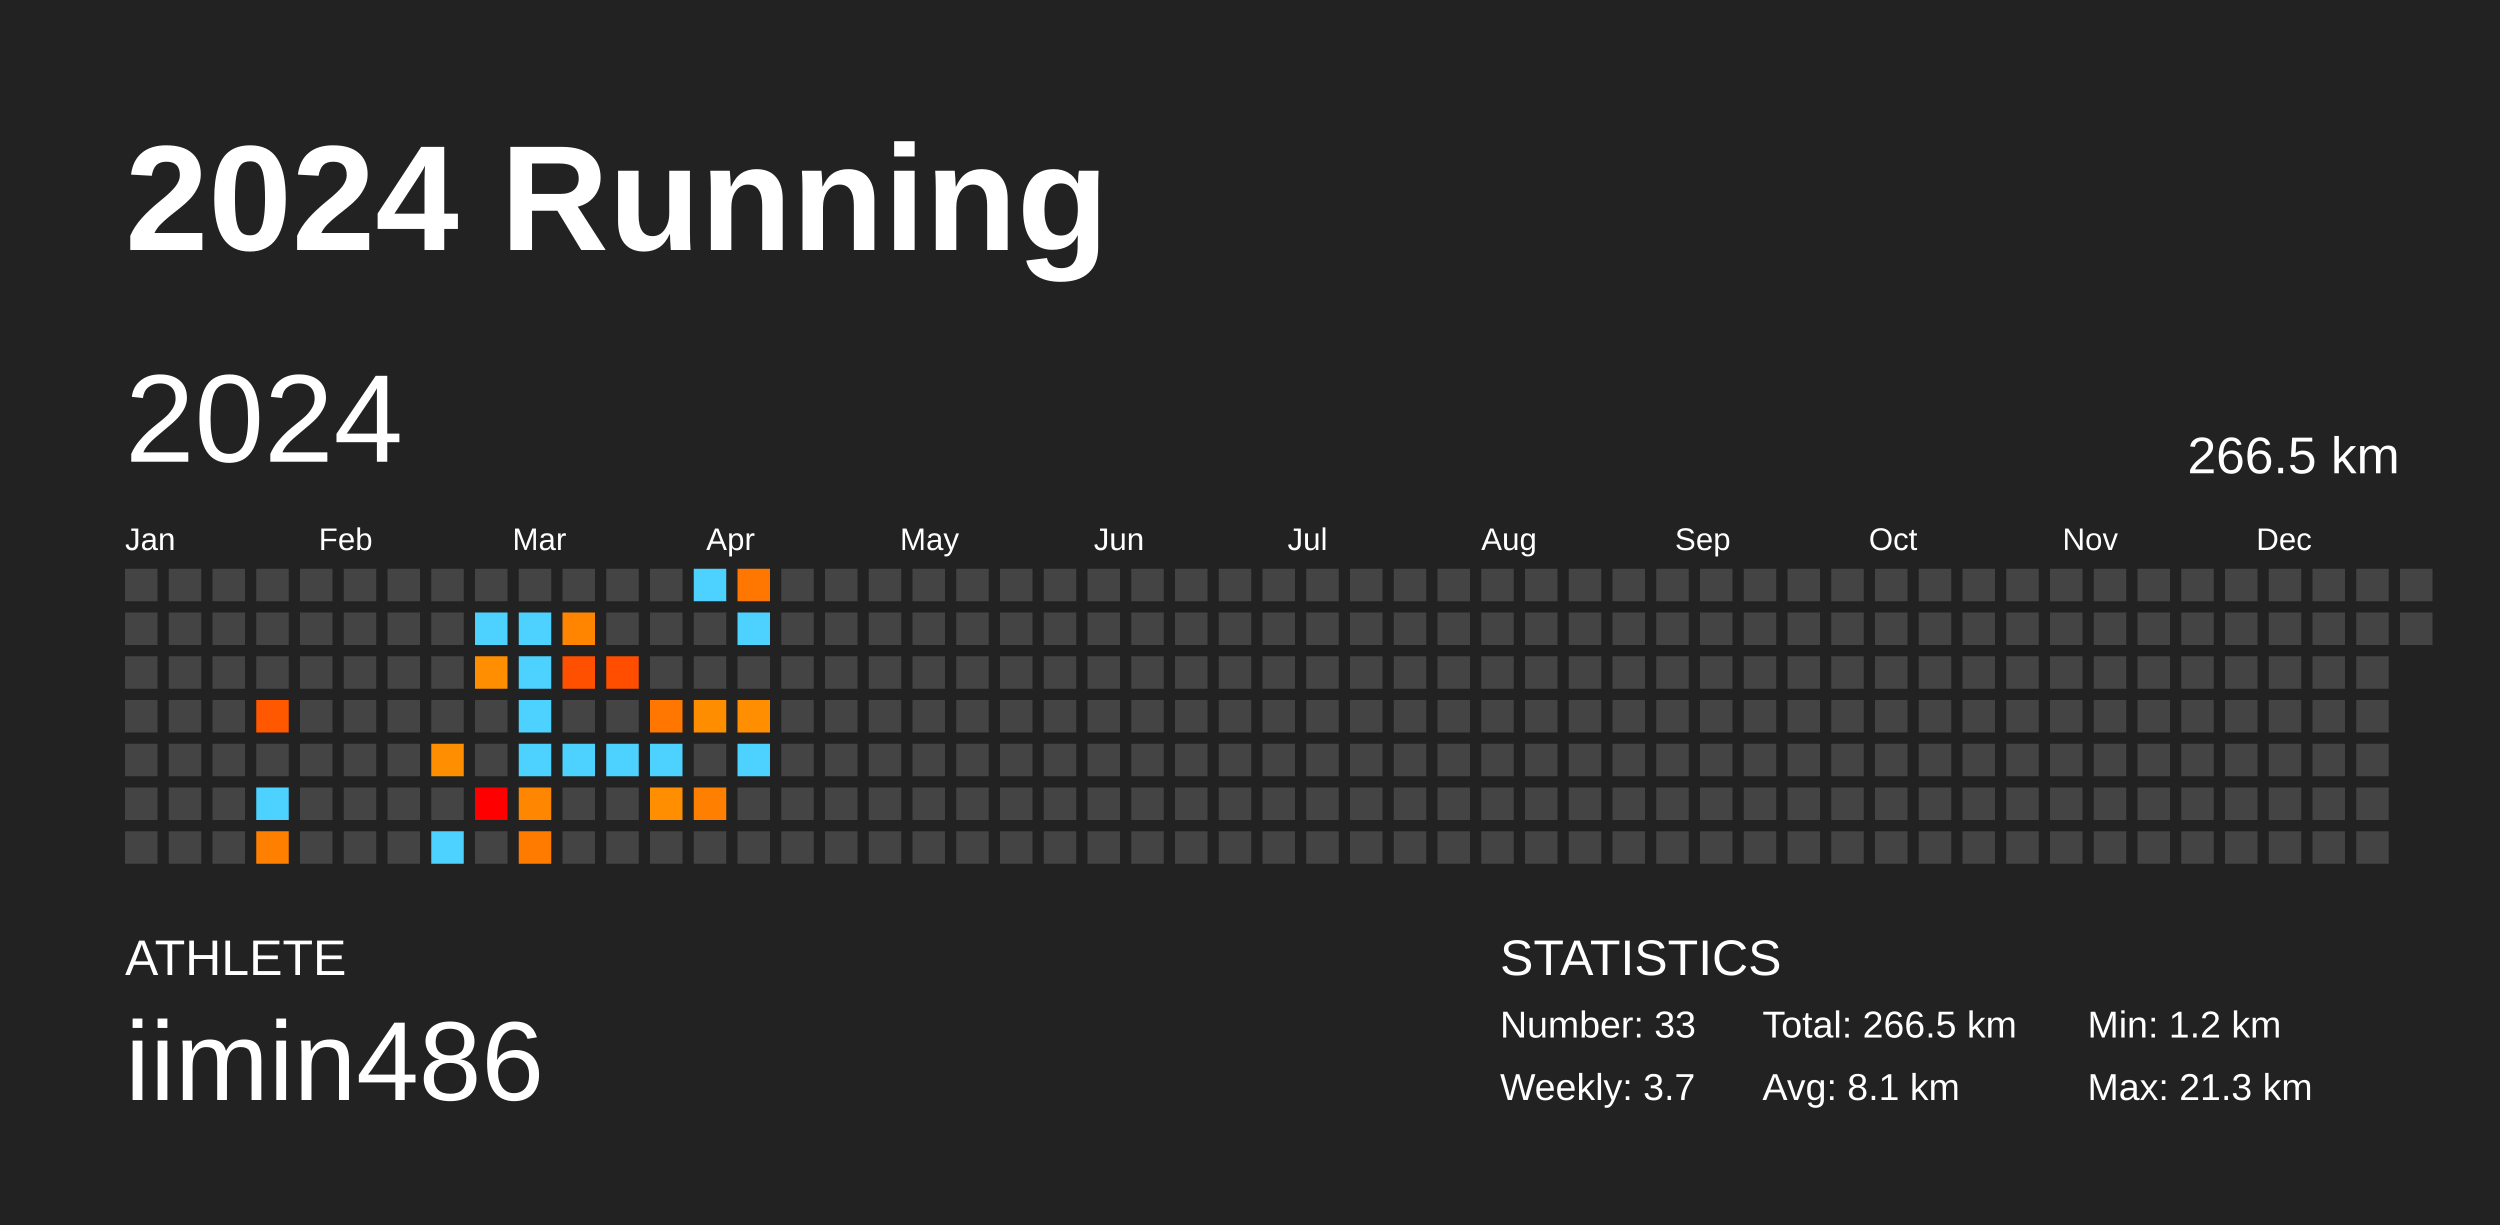
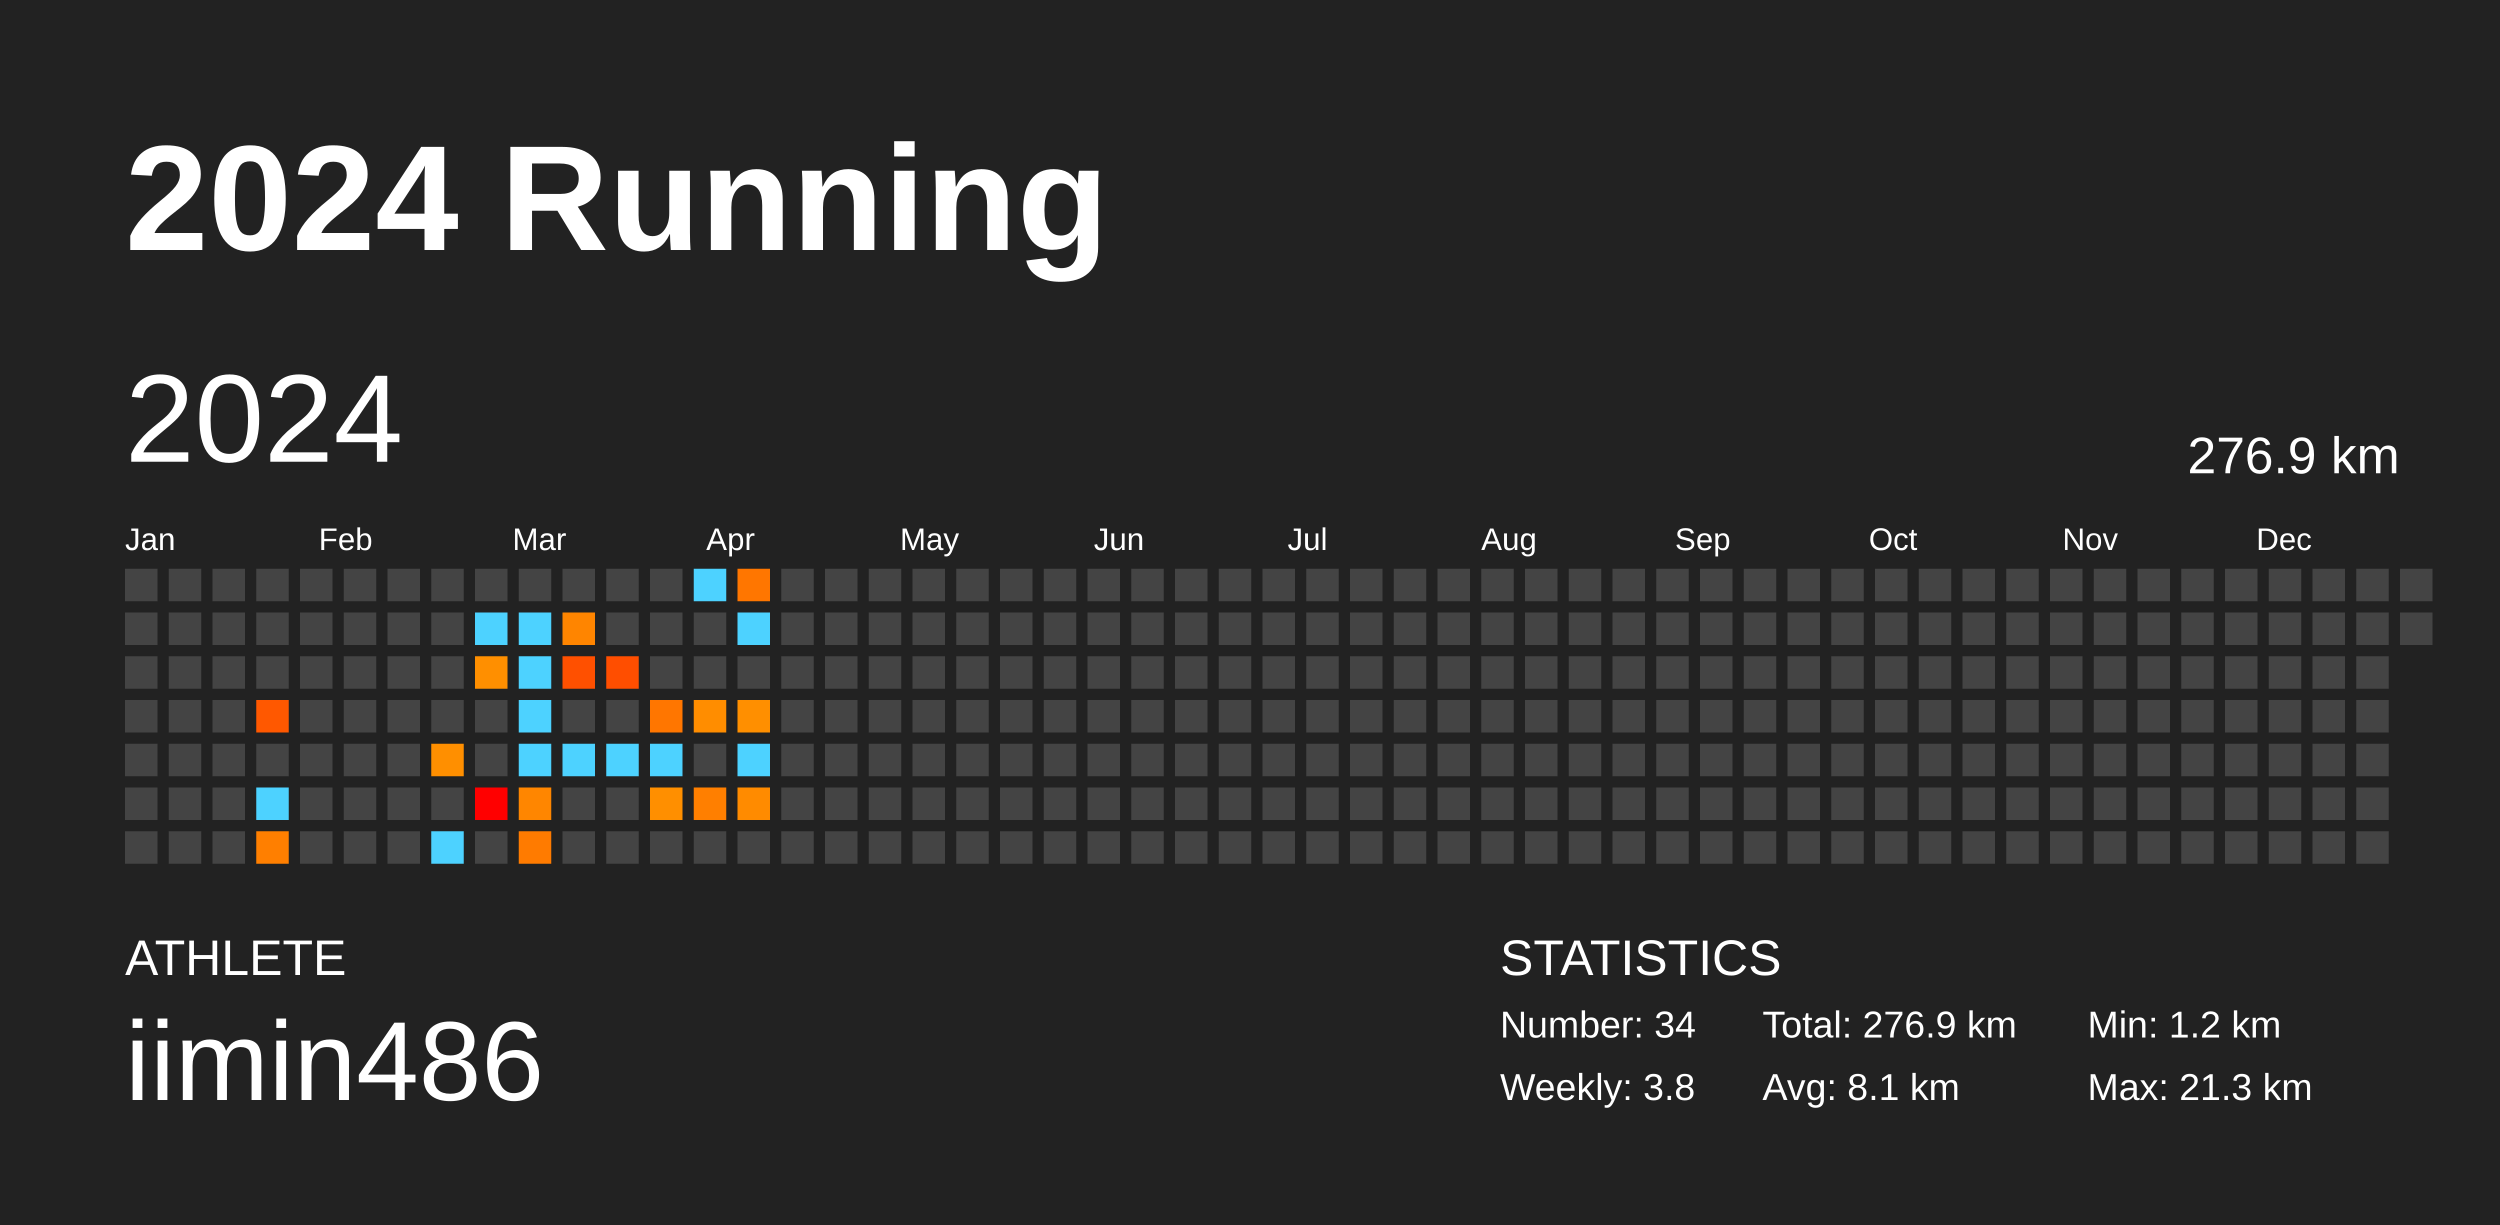
<svg xmlns="http://www.w3.org/2000/svg" baseProfile="full" height="98mm" version="1.1" viewBox="0,0,200,98" width="200mm">
  <defs />
  <rect fill="#222222" height="98" width="200" x="0" y="0" />
  <text fill="#FFFFFF" style="font-size:12px; font-family:Arial; font-weight:bold;" x="10" y="20">2024 Running</text>
  <text fill="#FFFFFF" style="font-size:4px; font-family:Arial" x="10" y="78">ATHLETE</text>
  <text fill="#FFFFFF" style="font-size:9px; font-family:Arial" x="10" y="88">iimin486</text>
  <text fill="#FFFFFF" style="font-size:4px; font-family:Arial" x="120" y="78">STATISTICS</text>
-   <text fill="#FFFFFF" style="font-size:3px; font-family:Arial" x="120" y="83">Number: 33</text>
-   <text fill="#FFFFFF" style="font-size:3px; font-family:Arial" x="120" y="88">Weekly: 3.7</text>
-   <text fill="#FFFFFF" style="font-size:3px; font-family:Arial" x="141" y="83">Total: 266.5 km</text>
+   <text fill="#FFFFFF" style="font-size:3px; font-family:Arial" x="120" y="83">Number: 34</text>
+   <text fill="#FFFFFF" style="font-size:3px; font-family:Arial" x="120" y="88">Weekly: 3.8</text>
+   <text fill="#FFFFFF" style="font-size:3px; font-family:Arial" x="141" y="83">Total: 276.9 km</text>
  <text fill="#FFFFFF" style="font-size:3px; font-family:Arial" x="141" y="88">Avg: 8.1 km</text>
  <text fill="#FFFFFF" style="font-size:3px; font-family:Arial" x="167" y="83">Min: 1.2 km</text>
  <text fill="#FFFFFF" style="font-size:3px; font-family:Arial" x="167" y="88">Max: 21.3 km</text>
  <text dominant-baseline="hanging" fill="#FFFFFF" style="font-size:10.0px; font-family:Arial;" x="10" y="30">2024</text>
-   <text dominant-baseline="hanging" fill="#FFFFFF" style="font-size:4.125px; font-family:Arial;" x="175" y="35">266.5 km</text>
+   <text dominant-baseline="hanging" fill="#FFFFFF" style="font-size:4.125px; font-family:Arial;" x="175" y="35">276.9 km</text>
  <text fill="#FFFFFF" style="font-size:2.5px; font-family:Arial" x="10.0" y="44">Jan</text>
  <text fill="#FFFFFF" style="font-size:2.5px; font-family:Arial" x="25.5" y="44">Feb</text>
  <text fill="#FFFFFF" style="font-size:2.5px; font-family:Arial" x="41.0" y="44">Mar</text>
  <text fill="#FFFFFF" style="font-size:2.5px; font-family:Arial" x="56.5" y="44">Apr</text>
  <text fill="#FFFFFF" style="font-size:2.5px; font-family:Arial" x="72.0" y="44">May</text>
  <text fill="#FFFFFF" style="font-size:2.5px; font-family:Arial" x="87.5" y="44">Jun</text>
  <text fill="#FFFFFF" style="font-size:2.5px; font-family:Arial" x="103.0" y="44">Jul</text>
  <text fill="#FFFFFF" style="font-size:2.5px; font-family:Arial" x="118.5" y="44">Aug</text>
  <text fill="#FFFFFF" style="font-size:2.5px; font-family:Arial" x="134.0" y="44">Sep</text>
  <text fill="#FFFFFF" style="font-size:2.5px; font-family:Arial" x="149.5" y="44">Oct</text>
  <text fill="#FFFFFF" style="font-size:2.5px; font-family:Arial" x="165.0" y="44">Nov</text>
  <text fill="#FFFFFF" style="font-size:2.5px; font-family:Arial" x="180.5" y="44">Dec</text>
  <rect fill="#444444" height="2.6" width="2.6" x="10.0" y="45.5" />
  <rect fill="#444444" height="2.6" width="2.6" x="10.0" y="49.0" />
  <rect fill="#444444" height="2.6" width="2.6" x="10.0" y="52.5" />
  <rect fill="#444444" height="2.6" width="2.6" x="10.0" y="56.0" />
  <rect fill="#444444" height="2.6" width="2.6" x="10.0" y="59.5" />
  <rect fill="#444444" height="2.6" width="2.6" x="10.0" y="63.0" />
  <rect fill="#444444" height="2.6" width="2.6" x="10.0" y="66.5" />
  <rect fill="#444444" height="2.6" width="2.6" x="13.5" y="45.5" />
  <rect fill="#444444" height="2.6" width="2.6" x="13.5" y="49.0" />
  <rect fill="#444444" height="2.6" width="2.6" x="13.5" y="52.5" />
  <rect fill="#444444" height="2.6" width="2.6" x="13.5" y="56.0" />
  <rect fill="#444444" height="2.6" width="2.6" x="13.5" y="59.5" />
  <rect fill="#444444" height="2.6" width="2.6" x="13.5" y="63.0" />
  <rect fill="#444444" height="2.6" width="2.6" x="13.5" y="66.5" />
  <rect fill="#444444" height="2.6" width="2.6" x="17.0" y="45.5" />
  <rect fill="#444444" height="2.6" width="2.6" x="17.0" y="49.0" />
  <rect fill="#444444" height="2.6" width="2.6" x="17.0" y="52.5" />
  <rect fill="#444444" height="2.6" width="2.6" x="17.0" y="56.0" />
  <rect fill="#444444" height="2.6" width="2.6" x="17.0" y="59.5" />
  <rect fill="#444444" height="2.6" width="2.6" x="17.0" y="63.0" />
  <rect fill="#444444" height="2.6" width="2.6" x="17.0" y="66.5" />
  <rect fill="#444444" height="2.6" width="2.6" x="20.5" y="45.5" />
  <rect fill="#444444" height="2.6" width="2.6" x="20.5" y="49.0" />
  <rect fill="#444444" height="2.6" width="2.6" x="20.5" y="52.5" />
  <rect fill="#ff5800" height="2.6" width="2.6" x="20.5" y="56.0" />
  <rect fill="#444444" height="2.6" width="2.6" x="20.5" y="59.5" />
  <rect fill="#4dd2ff" height="2.6" width="2.6" x="20.5" y="63.0" />
  <rect fill="#ff7f00" height="2.6" width="2.6" x="20.5" y="66.5" />
  <rect fill="#444444" height="2.6" width="2.6" x="24.0" y="45.5" />
  <rect fill="#444444" height="2.6" width="2.6" x="24.0" y="49.0" />
  <rect fill="#444444" height="2.6" width="2.6" x="24.0" y="52.5" />
  <rect fill="#444444" height="2.6" width="2.6" x="24.0" y="56.0" />
  <rect fill="#444444" height="2.6" width="2.6" x="24.0" y="59.5" />
  <rect fill="#444444" height="2.6" width="2.6" x="24.0" y="63.0" />
  <rect fill="#444444" height="2.6" width="2.6" x="24.0" y="66.5" />
  <rect fill="#444444" height="2.6" width="2.6" x="27.5" y="45.5" />
  <rect fill="#444444" height="2.6" width="2.6" x="27.5" y="49.0" />
  <rect fill="#444444" height="2.6" width="2.6" x="27.5" y="52.5" />
  <rect fill="#444444" height="2.6" width="2.6" x="27.5" y="56.0" />
  <rect fill="#444444" height="2.6" width="2.6" x="27.5" y="59.5" />
  <rect fill="#444444" height="2.6" width="2.6" x="27.5" y="63.0" />
  <rect fill="#444444" height="2.6" width="2.6" x="27.5" y="66.5" />
  <rect fill="#444444" height="2.6" width="2.6" x="31.0" y="45.5" />
  <rect fill="#444444" height="2.6" width="2.6" x="31.0" y="49.0" />
  <rect fill="#444444" height="2.6" width="2.6" x="31.0" y="52.5" />
  <rect fill="#444444" height="2.6" width="2.6" x="31.0" y="56.0" />
  <rect fill="#444444" height="2.6" width="2.6" x="31.0" y="59.5" />
  <rect fill="#444444" height="2.6" width="2.6" x="31.0" y="63.0" />
  <rect fill="#444444" height="2.6" width="2.6" x="31.0" y="66.5" />
  <rect fill="#444444" height="2.6" width="2.6" x="34.5" y="45.5" />
  <rect fill="#444444" height="2.6" width="2.6" x="34.5" y="49.0" />
  <rect fill="#444444" height="2.6" width="2.6" x="34.5" y="52.5" />
  <rect fill="#444444" height="2.6" width="2.6" x="34.5" y="56.0" />
  <rect fill="#ff8f00" height="2.6" width="2.6" x="34.5" y="59.5" />
  <rect fill="#444444" height="2.6" width="2.6" x="34.5" y="63.0" />
  <rect fill="#4dd2ff" height="2.6" width="2.6" x="34.5" y="66.5" />
  <rect fill="#444444" height="2.6" width="2.6" x="38.0" y="45.5" />
  <rect fill="#4dd2ff" height="2.6" width="2.6" x="38.0" y="49.0" />
  <rect fill="#ff8f00" height="2.6" width="2.6" x="38.0" y="52.5" />
  <rect fill="#444444" height="2.6" width="2.6" x="38.0" y="56.0" />
  <rect fill="#444444" height="2.6" width="2.6" x="38.0" y="59.5" />
  <rect fill="red" height="2.6" width="2.6" x="38.0" y="63.0" />
  <rect fill="#444444" height="2.6" width="2.6" x="38.0" y="66.5" />
  <rect fill="#444444" height="2.6" width="2.6" x="41.5" y="45.5" />
  <rect fill="#4dd2ff" height="2.6" width="2.6" x="41.5" y="49.0" />
  <rect fill="#4dd2ff" height="2.6" width="2.6" x="41.5" y="52.5" />
  <rect fill="#4dd2ff" height="2.6" width="2.6" x="41.5" y="56.0" />
  <rect fill="#4dd2ff" height="2.6" width="2.6" x="41.5" y="59.5" />
  <rect fill="#ff8600" height="2.6" width="2.6" x="41.5" y="63.0" />
  <rect fill="#ff7b00" height="2.6" width="2.6" x="41.5" y="66.5" />
  <rect fill="#444444" height="2.6" width="2.6" x="45.0" y="45.5" />
  <rect fill="#ff8500" height="2.6" width="2.6" x="45.0" y="49.0" />
  <rect fill="#ff5000" height="2.6" width="2.6" x="45.0" y="52.5" />
  <rect fill="#444444" height="2.6" width="2.6" x="45.0" y="56.0" />
  <rect fill="#4dd2ff" height="2.6" width="2.6" x="45.0" y="59.5" />
  <rect fill="#444444" height="2.6" width="2.6" x="45.0" y="63.0" />
  <rect fill="#444444" height="2.6" width="2.6" x="45.0" y="66.5" />
  <rect fill="#444444" height="2.6" width="2.6" x="48.5" y="45.5" />
  <rect fill="#444444" height="2.6" width="2.6" x="48.5" y="49.0" />
  <rect fill="#ff4e00" height="2.6" width="2.6" x="48.5" y="52.5" />
  <rect fill="#444444" height="2.6" width="2.6" x="48.5" y="56.0" />
  <rect fill="#4dd2ff" height="2.6" width="2.6" x="48.5" y="59.5" />
  <rect fill="#444444" height="2.6" width="2.6" x="48.5" y="63.0" />
  <rect fill="#444444" height="2.6" width="2.6" x="48.5" y="66.5" />
  <rect fill="#444444" height="2.6" width="2.6" x="52.0" y="45.5" />
  <rect fill="#444444" height="2.6" width="2.6" x="52.0" y="49.0" />
  <rect fill="#444444" height="2.6" width="2.6" x="52.0" y="52.5" />
  <rect fill="#ff7600" height="2.6" width="2.6" x="52.0" y="56.0" />
  <rect fill="#4dd2ff" height="2.6" width="2.6" x="52.0" y="59.5" />
  <rect fill="#ff8f00" height="2.6" width="2.6" x="52.0" y="63.0" />
  <rect fill="#444444" height="2.6" width="2.6" x="52.0" y="66.5" />
  <rect fill="#4dd2ff" height="2.6" width="2.6" x="55.5" y="45.5" />
  <rect fill="#444444" height="2.6" width="2.6" x="55.5" y="49.0" />
  <rect fill="#444444" height="2.6" width="2.6" x="55.5" y="52.5" />
  <rect fill="#ff8d00" height="2.6" width="2.6" x="55.5" y="56.0" />
  <rect fill="#444444" height="2.6" width="2.6" x="55.5" y="59.5" />
  <rect fill="#ff7f00" height="2.6" width="2.6" x="55.5" y="63.0" />
  <rect fill="#444444" height="2.6" width="2.6" x="55.5" y="66.5" />
  <rect fill="#ff7600" height="2.6" width="2.6" x="59.0" y="45.5" />
  <rect fill="#4dd2ff" height="2.6" width="2.6" x="59.0" y="49.0" />
  <rect fill="#444444" height="2.6" width="2.6" x="59.0" y="52.5" />
  <rect fill="#ff8f00" height="2.6" width="2.6" x="59.0" y="56.0" />
  <rect fill="#4dd2ff" height="2.6" width="2.6" x="59.0" y="59.5" />
-   <rect fill="#444444" height="2.6" width="2.6" x="59.0" y="63.0" />
+   <rect fill="#ff8b00" height="2.6" width="2.6" x="59.0" y="63.0" />
  <rect fill="#444444" height="2.6" width="2.6" x="59.0" y="66.5" />
  <rect fill="#444444" height="2.6" width="2.6" x="62.5" y="45.5" />
  <rect fill="#444444" height="2.6" width="2.6" x="62.5" y="49.0" />
  <rect fill="#444444" height="2.6" width="2.6" x="62.5" y="52.5" />
  <rect fill="#444444" height="2.6" width="2.6" x="62.5" y="56.0" />
  <rect fill="#444444" height="2.6" width="2.6" x="62.5" y="59.5" />
  <rect fill="#444444" height="2.6" width="2.6" x="62.5" y="63.0" />
  <rect fill="#444444" height="2.6" width="2.6" x="62.5" y="66.5" />
  <rect fill="#444444" height="2.6" width="2.6" x="66.0" y="45.5" />
  <rect fill="#444444" height="2.6" width="2.6" x="66.0" y="49.0" />
  <rect fill="#444444" height="2.6" width="2.6" x="66.0" y="52.5" />
  <rect fill="#444444" height="2.6" width="2.6" x="66.0" y="56.0" />
  <rect fill="#444444" height="2.6" width="2.6" x="66.0" y="59.5" />
  <rect fill="#444444" height="2.6" width="2.6" x="66.0" y="63.0" />
  <rect fill="#444444" height="2.6" width="2.6" x="66.0" y="66.5" />
  <rect fill="#444444" height="2.6" width="2.6" x="69.5" y="45.5" />
  <rect fill="#444444" height="2.6" width="2.6" x="69.5" y="49.0" />
  <rect fill="#444444" height="2.6" width="2.6" x="69.5" y="52.5" />
  <rect fill="#444444" height="2.6" width="2.6" x="69.5" y="56.0" />
  <rect fill="#444444" height="2.6" width="2.6" x="69.5" y="59.5" />
  <rect fill="#444444" height="2.6" width="2.6" x="69.5" y="63.0" />
  <rect fill="#444444" height="2.6" width="2.6" x="69.5" y="66.5" />
  <rect fill="#444444" height="2.6" width="2.6" x="73.0" y="45.5" />
  <rect fill="#444444" height="2.6" width="2.6" x="73.0" y="49.0" />
  <rect fill="#444444" height="2.6" width="2.6" x="73.0" y="52.5" />
  <rect fill="#444444" height="2.6" width="2.6" x="73.0" y="56.0" />
  <rect fill="#444444" height="2.6" width="2.6" x="73.0" y="59.5" />
  <rect fill="#444444" height="2.6" width="2.6" x="73.0" y="63.0" />
  <rect fill="#444444" height="2.6" width="2.6" x="73.0" y="66.5" />
  <rect fill="#444444" height="2.6" width="2.6" x="76.5" y="45.5" />
  <rect fill="#444444" height="2.6" width="2.6" x="76.5" y="49.0" />
  <rect fill="#444444" height="2.6" width="2.6" x="76.5" y="52.5" />
  <rect fill="#444444" height="2.6" width="2.6" x="76.5" y="56.0" />
  <rect fill="#444444" height="2.6" width="2.6" x="76.5" y="59.5" />
  <rect fill="#444444" height="2.6" width="2.6" x="76.5" y="63.0" />
  <rect fill="#444444" height="2.6" width="2.6" x="76.5" y="66.5" />
  <rect fill="#444444" height="2.6" width="2.6" x="80.0" y="45.5" />
  <rect fill="#444444" height="2.6" width="2.6" x="80.0" y="49.0" />
  <rect fill="#444444" height="2.6" width="2.6" x="80.0" y="52.5" />
  <rect fill="#444444" height="2.6" width="2.6" x="80.0" y="56.0" />
  <rect fill="#444444" height="2.6" width="2.6" x="80.0" y="59.5" />
  <rect fill="#444444" height="2.6" width="2.6" x="80.0" y="63.0" />
  <rect fill="#444444" height="2.6" width="2.6" x="80.0" y="66.5" />
  <rect fill="#444444" height="2.6" width="2.6" x="83.5" y="45.5" />
  <rect fill="#444444" height="2.6" width="2.6" x="83.5" y="49.0" />
  <rect fill="#444444" height="2.6" width="2.6" x="83.5" y="52.5" />
  <rect fill="#444444" height="2.6" width="2.6" x="83.5" y="56.0" />
  <rect fill="#444444" height="2.6" width="2.6" x="83.5" y="59.5" />
  <rect fill="#444444" height="2.6" width="2.6" x="83.5" y="63.0" />
  <rect fill="#444444" height="2.6" width="2.6" x="83.5" y="66.5" />
  <rect fill="#444444" height="2.6" width="2.6" x="87.0" y="45.5" />
  <rect fill="#444444" height="2.6" width="2.6" x="87.0" y="49.0" />
  <rect fill="#444444" height="2.6" width="2.6" x="87.0" y="52.5" />
  <rect fill="#444444" height="2.6" width="2.6" x="87.0" y="56.0" />
  <rect fill="#444444" height="2.6" width="2.6" x="87.0" y="59.5" />
  <rect fill="#444444" height="2.6" width="2.6" x="87.0" y="63.0" />
  <rect fill="#444444" height="2.6" width="2.6" x="87.0" y="66.5" />
  <rect fill="#444444" height="2.6" width="2.6" x="90.5" y="45.5" />
  <rect fill="#444444" height="2.6" width="2.6" x="90.5" y="49.0" />
  <rect fill="#444444" height="2.6" width="2.6" x="90.5" y="52.5" />
  <rect fill="#444444" height="2.6" width="2.6" x="90.5" y="56.0" />
  <rect fill="#444444" height="2.6" width="2.6" x="90.5" y="59.5" />
  <rect fill="#444444" height="2.6" width="2.6" x="90.5" y="63.0" />
  <rect fill="#444444" height="2.6" width="2.6" x="90.5" y="66.5" />
  <rect fill="#444444" height="2.6" width="2.6" x="94.0" y="45.5" />
  <rect fill="#444444" height="2.6" width="2.6" x="94.0" y="49.0" />
  <rect fill="#444444" height="2.6" width="2.6" x="94.0" y="52.5" />
  <rect fill="#444444" height="2.6" width="2.6" x="94.0" y="56.0" />
  <rect fill="#444444" height="2.6" width="2.6" x="94.0" y="59.5" />
  <rect fill="#444444" height="2.6" width="2.6" x="94.0" y="63.0" />
  <rect fill="#444444" height="2.6" width="2.6" x="94.0" y="66.5" />
  <rect fill="#444444" height="2.6" width="2.6" x="97.5" y="45.5" />
  <rect fill="#444444" height="2.6" width="2.6" x="97.5" y="49.0" />
  <rect fill="#444444" height="2.6" width="2.6" x="97.5" y="52.5" />
  <rect fill="#444444" height="2.6" width="2.6" x="97.5" y="56.0" />
  <rect fill="#444444" height="2.6" width="2.6" x="97.5" y="59.5" />
  <rect fill="#444444" height="2.6" width="2.6" x="97.5" y="63.0" />
  <rect fill="#444444" height="2.6" width="2.6" x="97.5" y="66.5" />
  <rect fill="#444444" height="2.6" width="2.6" x="101.0" y="45.5" />
  <rect fill="#444444" height="2.6" width="2.6" x="101.0" y="49.0" />
  <rect fill="#444444" height="2.6" width="2.6" x="101.0" y="52.5" />
  <rect fill="#444444" height="2.6" width="2.6" x="101.0" y="56.0" />
  <rect fill="#444444" height="2.6" width="2.6" x="101.0" y="59.5" />
  <rect fill="#444444" height="2.6" width="2.6" x="101.0" y="63.0" />
  <rect fill="#444444" height="2.6" width="2.6" x="101.0" y="66.5" />
  <rect fill="#444444" height="2.6" width="2.6" x="104.5" y="45.5" />
  <rect fill="#444444" height="2.6" width="2.6" x="104.5" y="49.0" />
  <rect fill="#444444" height="2.6" width="2.6" x="104.5" y="52.5" />
  <rect fill="#444444" height="2.6" width="2.6" x="104.5" y="56.0" />
  <rect fill="#444444" height="2.6" width="2.6" x="104.5" y="59.5" />
  <rect fill="#444444" height="2.6" width="2.6" x="104.5" y="63.0" />
  <rect fill="#444444" height="2.6" width="2.6" x="104.5" y="66.5" />
  <rect fill="#444444" height="2.6" width="2.6" x="108.0" y="45.5" />
  <rect fill="#444444" height="2.6" width="2.6" x="108.0" y="49.0" />
  <rect fill="#444444" height="2.6" width="2.6" x="108.0" y="52.5" />
  <rect fill="#444444" height="2.6" width="2.6" x="108.0" y="56.0" />
  <rect fill="#444444" height="2.6" width="2.6" x="108.0" y="59.5" />
  <rect fill="#444444" height="2.6" width="2.6" x="108.0" y="63.0" />
  <rect fill="#444444" height="2.6" width="2.6" x="108.0" y="66.5" />
  <rect fill="#444444" height="2.6" width="2.6" x="111.5" y="45.5" />
  <rect fill="#444444" height="2.6" width="2.6" x="111.5" y="49.0" />
  <rect fill="#444444" height="2.6" width="2.6" x="111.5" y="52.5" />
  <rect fill="#444444" height="2.6" width="2.6" x="111.5" y="56.0" />
  <rect fill="#444444" height="2.6" width="2.6" x="111.5" y="59.5" />
  <rect fill="#444444" height="2.6" width="2.6" x="111.5" y="63.0" />
  <rect fill="#444444" height="2.6" width="2.6" x="111.5" y="66.5" />
  <rect fill="#444444" height="2.6" width="2.6" x="115.0" y="45.5" />
  <rect fill="#444444" height="2.6" width="2.6" x="115.0" y="49.0" />
  <rect fill="#444444" height="2.6" width="2.6" x="115.0" y="52.5" />
  <rect fill="#444444" height="2.6" width="2.6" x="115.0" y="56.0" />
  <rect fill="#444444" height="2.6" width="2.6" x="115.0" y="59.5" />
  <rect fill="#444444" height="2.6" width="2.6" x="115.0" y="63.0" />
  <rect fill="#444444" height="2.6" width="2.6" x="115.0" y="66.5" />
  <rect fill="#444444" height="2.6" width="2.6" x="118.5" y="45.5" />
  <rect fill="#444444" height="2.6" width="2.6" x="118.5" y="49.0" />
  <rect fill="#444444" height="2.6" width="2.6" x="118.5" y="52.5" />
  <rect fill="#444444" height="2.6" width="2.6" x="118.5" y="56.0" />
  <rect fill="#444444" height="2.6" width="2.6" x="118.5" y="59.5" />
  <rect fill="#444444" height="2.6" width="2.6" x="118.5" y="63.0" />
  <rect fill="#444444" height="2.6" width="2.6" x="118.5" y="66.5" />
  <rect fill="#444444" height="2.6" width="2.6" x="122.0" y="45.5" />
  <rect fill="#444444" height="2.6" width="2.6" x="122.0" y="49.0" />
  <rect fill="#444444" height="2.6" width="2.6" x="122.0" y="52.5" />
  <rect fill="#444444" height="2.6" width="2.6" x="122.0" y="56.0" />
  <rect fill="#444444" height="2.6" width="2.6" x="122.0" y="59.5" />
  <rect fill="#444444" height="2.6" width="2.6" x="122.0" y="63.0" />
  <rect fill="#444444" height="2.6" width="2.6" x="122.0" y="66.5" />
  <rect fill="#444444" height="2.6" width="2.6" x="125.5" y="45.5" />
  <rect fill="#444444" height="2.6" width="2.6" x="125.5" y="49.0" />
  <rect fill="#444444" height="2.6" width="2.6" x="125.5" y="52.5" />
  <rect fill="#444444" height="2.6" width="2.6" x="125.5" y="56.0" />
  <rect fill="#444444" height="2.6" width="2.6" x="125.5" y="59.5" />
  <rect fill="#444444" height="2.6" width="2.6" x="125.5" y="63.0" />
  <rect fill="#444444" height="2.6" width="2.6" x="125.5" y="66.5" />
  <rect fill="#444444" height="2.6" width="2.6" x="129.0" y="45.5" />
  <rect fill="#444444" height="2.6" width="2.6" x="129.0" y="49.0" />
  <rect fill="#444444" height="2.6" width="2.6" x="129.0" y="52.5" />
  <rect fill="#444444" height="2.6" width="2.6" x="129.0" y="56.0" />
  <rect fill="#444444" height="2.6" width="2.6" x="129.0" y="59.5" />
  <rect fill="#444444" height="2.6" width="2.6" x="129.0" y="63.0" />
  <rect fill="#444444" height="2.6" width="2.6" x="129.0" y="66.5" />
  <rect fill="#444444" height="2.6" width="2.6" x="132.5" y="45.5" />
  <rect fill="#444444" height="2.6" width="2.6" x="132.5" y="49.0" />
  <rect fill="#444444" height="2.6" width="2.6" x="132.5" y="52.5" />
  <rect fill="#444444" height="2.6" width="2.6" x="132.5" y="56.0" />
  <rect fill="#444444" height="2.6" width="2.6" x="132.5" y="59.5" />
  <rect fill="#444444" height="2.6" width="2.6" x="132.5" y="63.0" />
  <rect fill="#444444" height="2.6" width="2.6" x="132.5" y="66.5" />
  <rect fill="#444444" height="2.6" width="2.6" x="136.0" y="45.5" />
  <rect fill="#444444" height="2.6" width="2.6" x="136.0" y="49.0" />
  <rect fill="#444444" height="2.6" width="2.6" x="136.0" y="52.5" />
  <rect fill="#444444" height="2.6" width="2.6" x="136.0" y="56.0" />
  <rect fill="#444444" height="2.6" width="2.6" x="136.0" y="59.5" />
  <rect fill="#444444" height="2.6" width="2.6" x="136.0" y="63.0" />
  <rect fill="#444444" height="2.6" width="2.6" x="136.0" y="66.5" />
  <rect fill="#444444" height="2.6" width="2.6" x="139.5" y="45.5" />
  <rect fill="#444444" height="2.6" width="2.6" x="139.5" y="49.0" />
  <rect fill="#444444" height="2.6" width="2.6" x="139.5" y="52.5" />
  <rect fill="#444444" height="2.6" width="2.6" x="139.5" y="56.0" />
  <rect fill="#444444" height="2.6" width="2.6" x="139.5" y="59.5" />
  <rect fill="#444444" height="2.6" width="2.6" x="139.5" y="63.0" />
  <rect fill="#444444" height="2.6" width="2.6" x="139.5" y="66.5" />
  <rect fill="#444444" height="2.6" width="2.6" x="143.0" y="45.5" />
  <rect fill="#444444" height="2.6" width="2.6" x="143.0" y="49.0" />
  <rect fill="#444444" height="2.6" width="2.6" x="143.0" y="52.5" />
  <rect fill="#444444" height="2.6" width="2.6" x="143.0" y="56.0" />
  <rect fill="#444444" height="2.6" width="2.6" x="143.0" y="59.5" />
  <rect fill="#444444" height="2.6" width="2.6" x="143.0" y="63.0" />
  <rect fill="#444444" height="2.6" width="2.6" x="143.0" y="66.5" />
  <rect fill="#444444" height="2.6" width="2.6" x="146.5" y="45.5" />
  <rect fill="#444444" height="2.6" width="2.6" x="146.5" y="49.0" />
  <rect fill="#444444" height="2.6" width="2.6" x="146.5" y="52.5" />
  <rect fill="#444444" height="2.6" width="2.6" x="146.5" y="56.0" />
  <rect fill="#444444" height="2.6" width="2.6" x="146.5" y="59.5" />
  <rect fill="#444444" height="2.6" width="2.6" x="146.5" y="63.0" />
  <rect fill="#444444" height="2.6" width="2.6" x="146.5" y="66.5" />
  <rect fill="#444444" height="2.6" width="2.6" x="150.0" y="45.5" />
  <rect fill="#444444" height="2.6" width="2.6" x="150.0" y="49.0" />
  <rect fill="#444444" height="2.6" width="2.6" x="150.0" y="52.5" />
  <rect fill="#444444" height="2.6" width="2.6" x="150.0" y="56.0" />
  <rect fill="#444444" height="2.6" width="2.6" x="150.0" y="59.5" />
  <rect fill="#444444" height="2.6" width="2.6" x="150.0" y="63.0" />
  <rect fill="#444444" height="2.6" width="2.6" x="150.0" y="66.5" />
  <rect fill="#444444" height="2.6" width="2.6" x="153.5" y="45.5" />
  <rect fill="#444444" height="2.6" width="2.6" x="153.5" y="49.0" />
  <rect fill="#444444" height="2.6" width="2.6" x="153.5" y="52.5" />
  <rect fill="#444444" height="2.6" width="2.6" x="153.5" y="56.0" />
  <rect fill="#444444" height="2.6" width="2.6" x="153.5" y="59.5" />
  <rect fill="#444444" height="2.6" width="2.6" x="153.5" y="63.0" />
  <rect fill="#444444" height="2.6" width="2.6" x="153.5" y="66.5" />
  <rect fill="#444444" height="2.6" width="2.6" x="157.0" y="45.5" />
  <rect fill="#444444" height="2.6" width="2.6" x="157.0" y="49.0" />
  <rect fill="#444444" height="2.6" width="2.6" x="157.0" y="52.5" />
  <rect fill="#444444" height="2.6" width="2.6" x="157.0" y="56.0" />
  <rect fill="#444444" height="2.6" width="2.6" x="157.0" y="59.5" />
  <rect fill="#444444" height="2.6" width="2.6" x="157.0" y="63.0" />
  <rect fill="#444444" height="2.6" width="2.6" x="157.0" y="66.5" />
  <rect fill="#444444" height="2.6" width="2.6" x="160.5" y="45.5" />
  <rect fill="#444444" height="2.6" width="2.6" x="160.5" y="49.0" />
  <rect fill="#444444" height="2.6" width="2.6" x="160.5" y="52.5" />
  <rect fill="#444444" height="2.6" width="2.6" x="160.5" y="56.0" />
  <rect fill="#444444" height="2.6" width="2.6" x="160.5" y="59.5" />
  <rect fill="#444444" height="2.6" width="2.6" x="160.5" y="63.0" />
  <rect fill="#444444" height="2.6" width="2.6" x="160.5" y="66.5" />
  <rect fill="#444444" height="2.6" width="2.6" x="164.0" y="45.5" />
  <rect fill="#444444" height="2.6" width="2.6" x="164.0" y="49.0" />
  <rect fill="#444444" height="2.6" width="2.6" x="164.0" y="52.5" />
  <rect fill="#444444" height="2.6" width="2.6" x="164.0" y="56.0" />
  <rect fill="#444444" height="2.6" width="2.6" x="164.0" y="59.5" />
  <rect fill="#444444" height="2.6" width="2.6" x="164.0" y="63.0" />
  <rect fill="#444444" height="2.6" width="2.6" x="164.0" y="66.5" />
  <rect fill="#444444" height="2.6" width="2.6" x="167.5" y="45.5" />
  <rect fill="#444444" height="2.6" width="2.6" x="167.5" y="49.0" />
  <rect fill="#444444" height="2.6" width="2.6" x="167.5" y="52.5" />
  <rect fill="#444444" height="2.6" width="2.6" x="167.5" y="56.0" />
  <rect fill="#444444" height="2.6" width="2.6" x="167.5" y="59.5" />
  <rect fill="#444444" height="2.6" width="2.6" x="167.5" y="63.0" />
  <rect fill="#444444" height="2.6" width="2.6" x="167.5" y="66.5" />
  <rect fill="#444444" height="2.6" width="2.6" x="171.0" y="45.5" />
  <rect fill="#444444" height="2.6" width="2.6" x="171.0" y="49.0" />
  <rect fill="#444444" height="2.6" width="2.6" x="171.0" y="52.5" />
  <rect fill="#444444" height="2.6" width="2.6" x="171.0" y="56.0" />
  <rect fill="#444444" height="2.6" width="2.6" x="171.0" y="59.5" />
  <rect fill="#444444" height="2.6" width="2.6" x="171.0" y="63.0" />
  <rect fill="#444444" height="2.6" width="2.6" x="171.0" y="66.5" />
  <rect fill="#444444" height="2.6" width="2.6" x="174.5" y="45.5" />
  <rect fill="#444444" height="2.6" width="2.6" x="174.5" y="49.0" />
  <rect fill="#444444" height="2.6" width="2.6" x="174.5" y="52.5" />
  <rect fill="#444444" height="2.6" width="2.6" x="174.5" y="56.0" />
  <rect fill="#444444" height="2.6" width="2.6" x="174.5" y="59.5" />
  <rect fill="#444444" height="2.6" width="2.6" x="174.5" y="63.0" />
  <rect fill="#444444" height="2.6" width="2.6" x="174.5" y="66.5" />
  <rect fill="#444444" height="2.6" width="2.6" x="178.0" y="45.5" />
  <rect fill="#444444" height="2.6" width="2.6" x="178.0" y="49.0" />
  <rect fill="#444444" height="2.6" width="2.6" x="178.0" y="52.5" />
  <rect fill="#444444" height="2.6" width="2.6" x="178.0" y="56.0" />
  <rect fill="#444444" height="2.6" width="2.6" x="178.0" y="59.5" />
  <rect fill="#444444" height="2.6" width="2.6" x="178.0" y="63.0" />
  <rect fill="#444444" height="2.6" width="2.6" x="178.0" y="66.5" />
  <rect fill="#444444" height="2.6" width="2.6" x="181.5" y="45.5" />
  <rect fill="#444444" height="2.6" width="2.6" x="181.5" y="49.0" />
  <rect fill="#444444" height="2.6" width="2.6" x="181.5" y="52.5" />
  <rect fill="#444444" height="2.6" width="2.6" x="181.5" y="56.0" />
  <rect fill="#444444" height="2.6" width="2.6" x="181.5" y="59.5" />
  <rect fill="#444444" height="2.6" width="2.6" x="181.5" y="63.0" />
  <rect fill="#444444" height="2.6" width="2.6" x="181.5" y="66.5" />
  <rect fill="#444444" height="2.6" width="2.6" x="185.0" y="45.5" />
  <rect fill="#444444" height="2.6" width="2.6" x="185.0" y="49.0" />
  <rect fill="#444444" height="2.6" width="2.6" x="185.0" y="52.5" />
  <rect fill="#444444" height="2.6" width="2.6" x="185.0" y="56.0" />
  <rect fill="#444444" height="2.6" width="2.6" x="185.0" y="59.5" />
  <rect fill="#444444" height="2.6" width="2.6" x="185.0" y="63.0" />
  <rect fill="#444444" height="2.6" width="2.6" x="185.0" y="66.5" />
  <rect fill="#444444" height="2.6" width="2.6" x="188.5" y="45.5" />
  <rect fill="#444444" height="2.6" width="2.6" x="188.5" y="49.0" />
  <rect fill="#444444" height="2.6" width="2.6" x="188.5" y="52.5" />
  <rect fill="#444444" height="2.6" width="2.6" x="188.5" y="56.0" />
  <rect fill="#444444" height="2.6" width="2.6" x="188.5" y="59.5" />
  <rect fill="#444444" height="2.6" width="2.6" x="188.5" y="63.0" />
  <rect fill="#444444" height="2.6" width="2.6" x="188.5" y="66.5" />
  <rect fill="#444444" height="2.6" width="2.6" x="192.0" y="45.5" />
  <rect fill="#444444" height="2.6" width="2.6" x="192.0" y="49.0" />
</svg>
